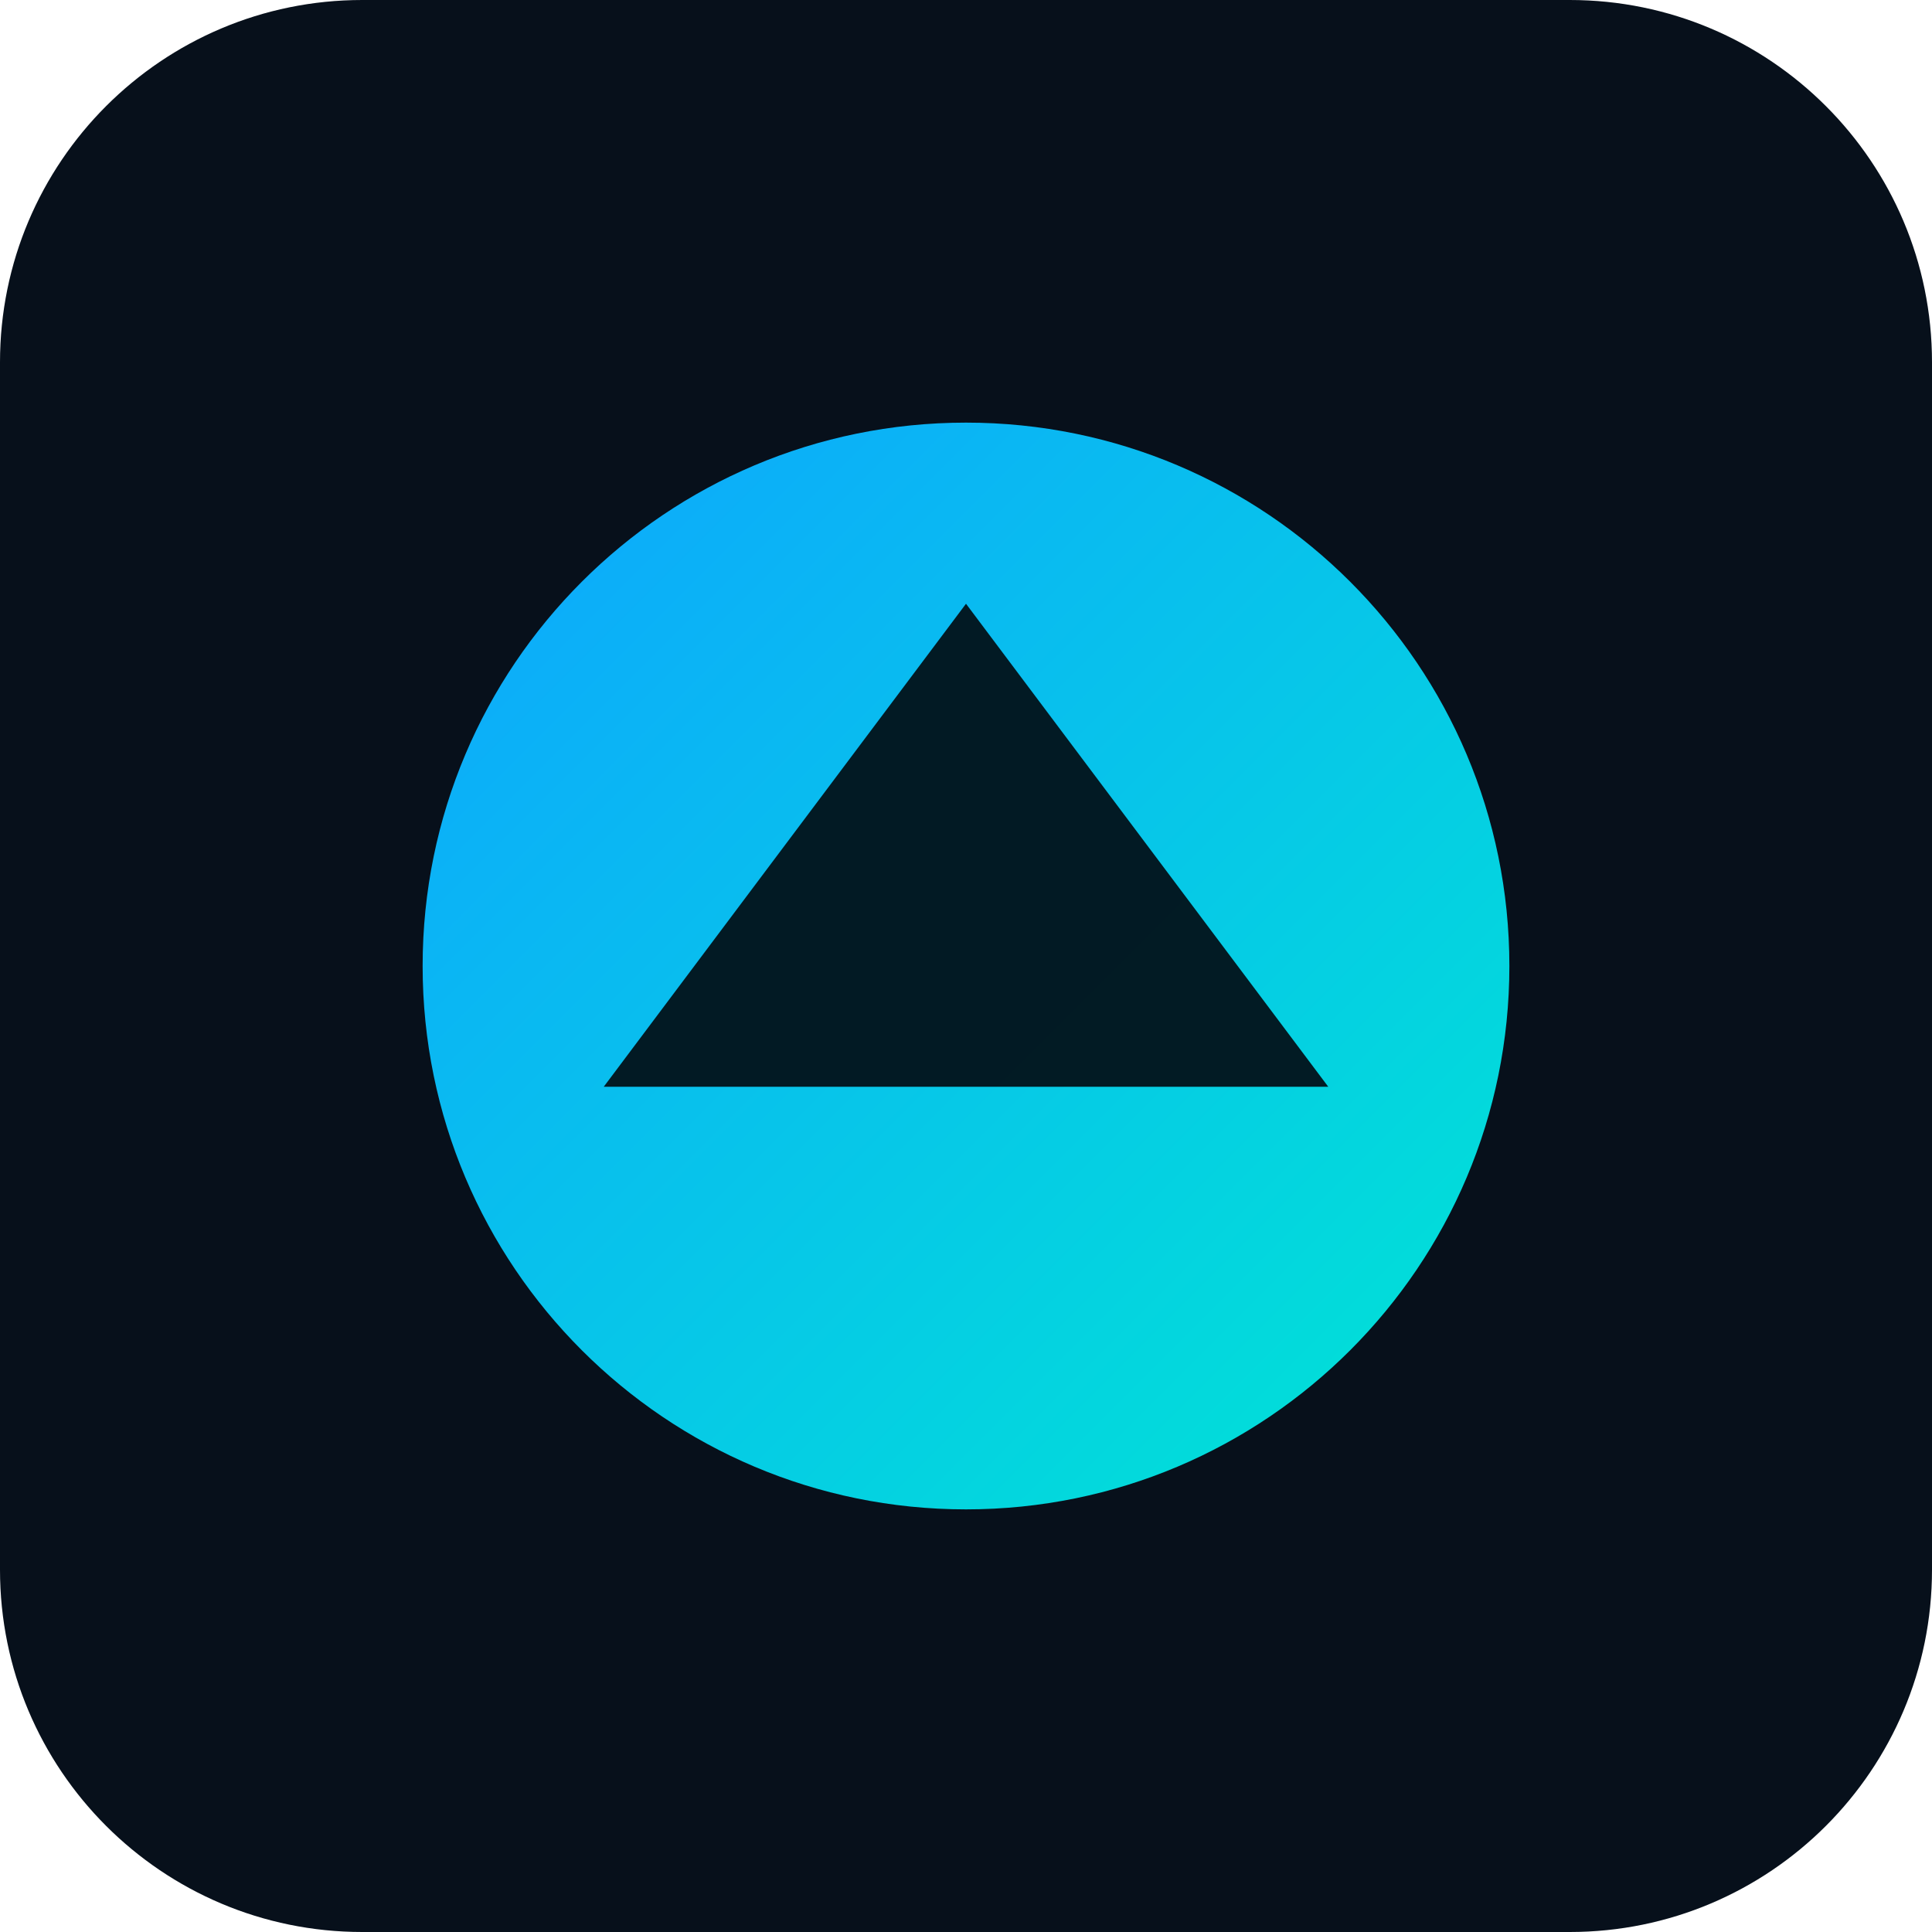
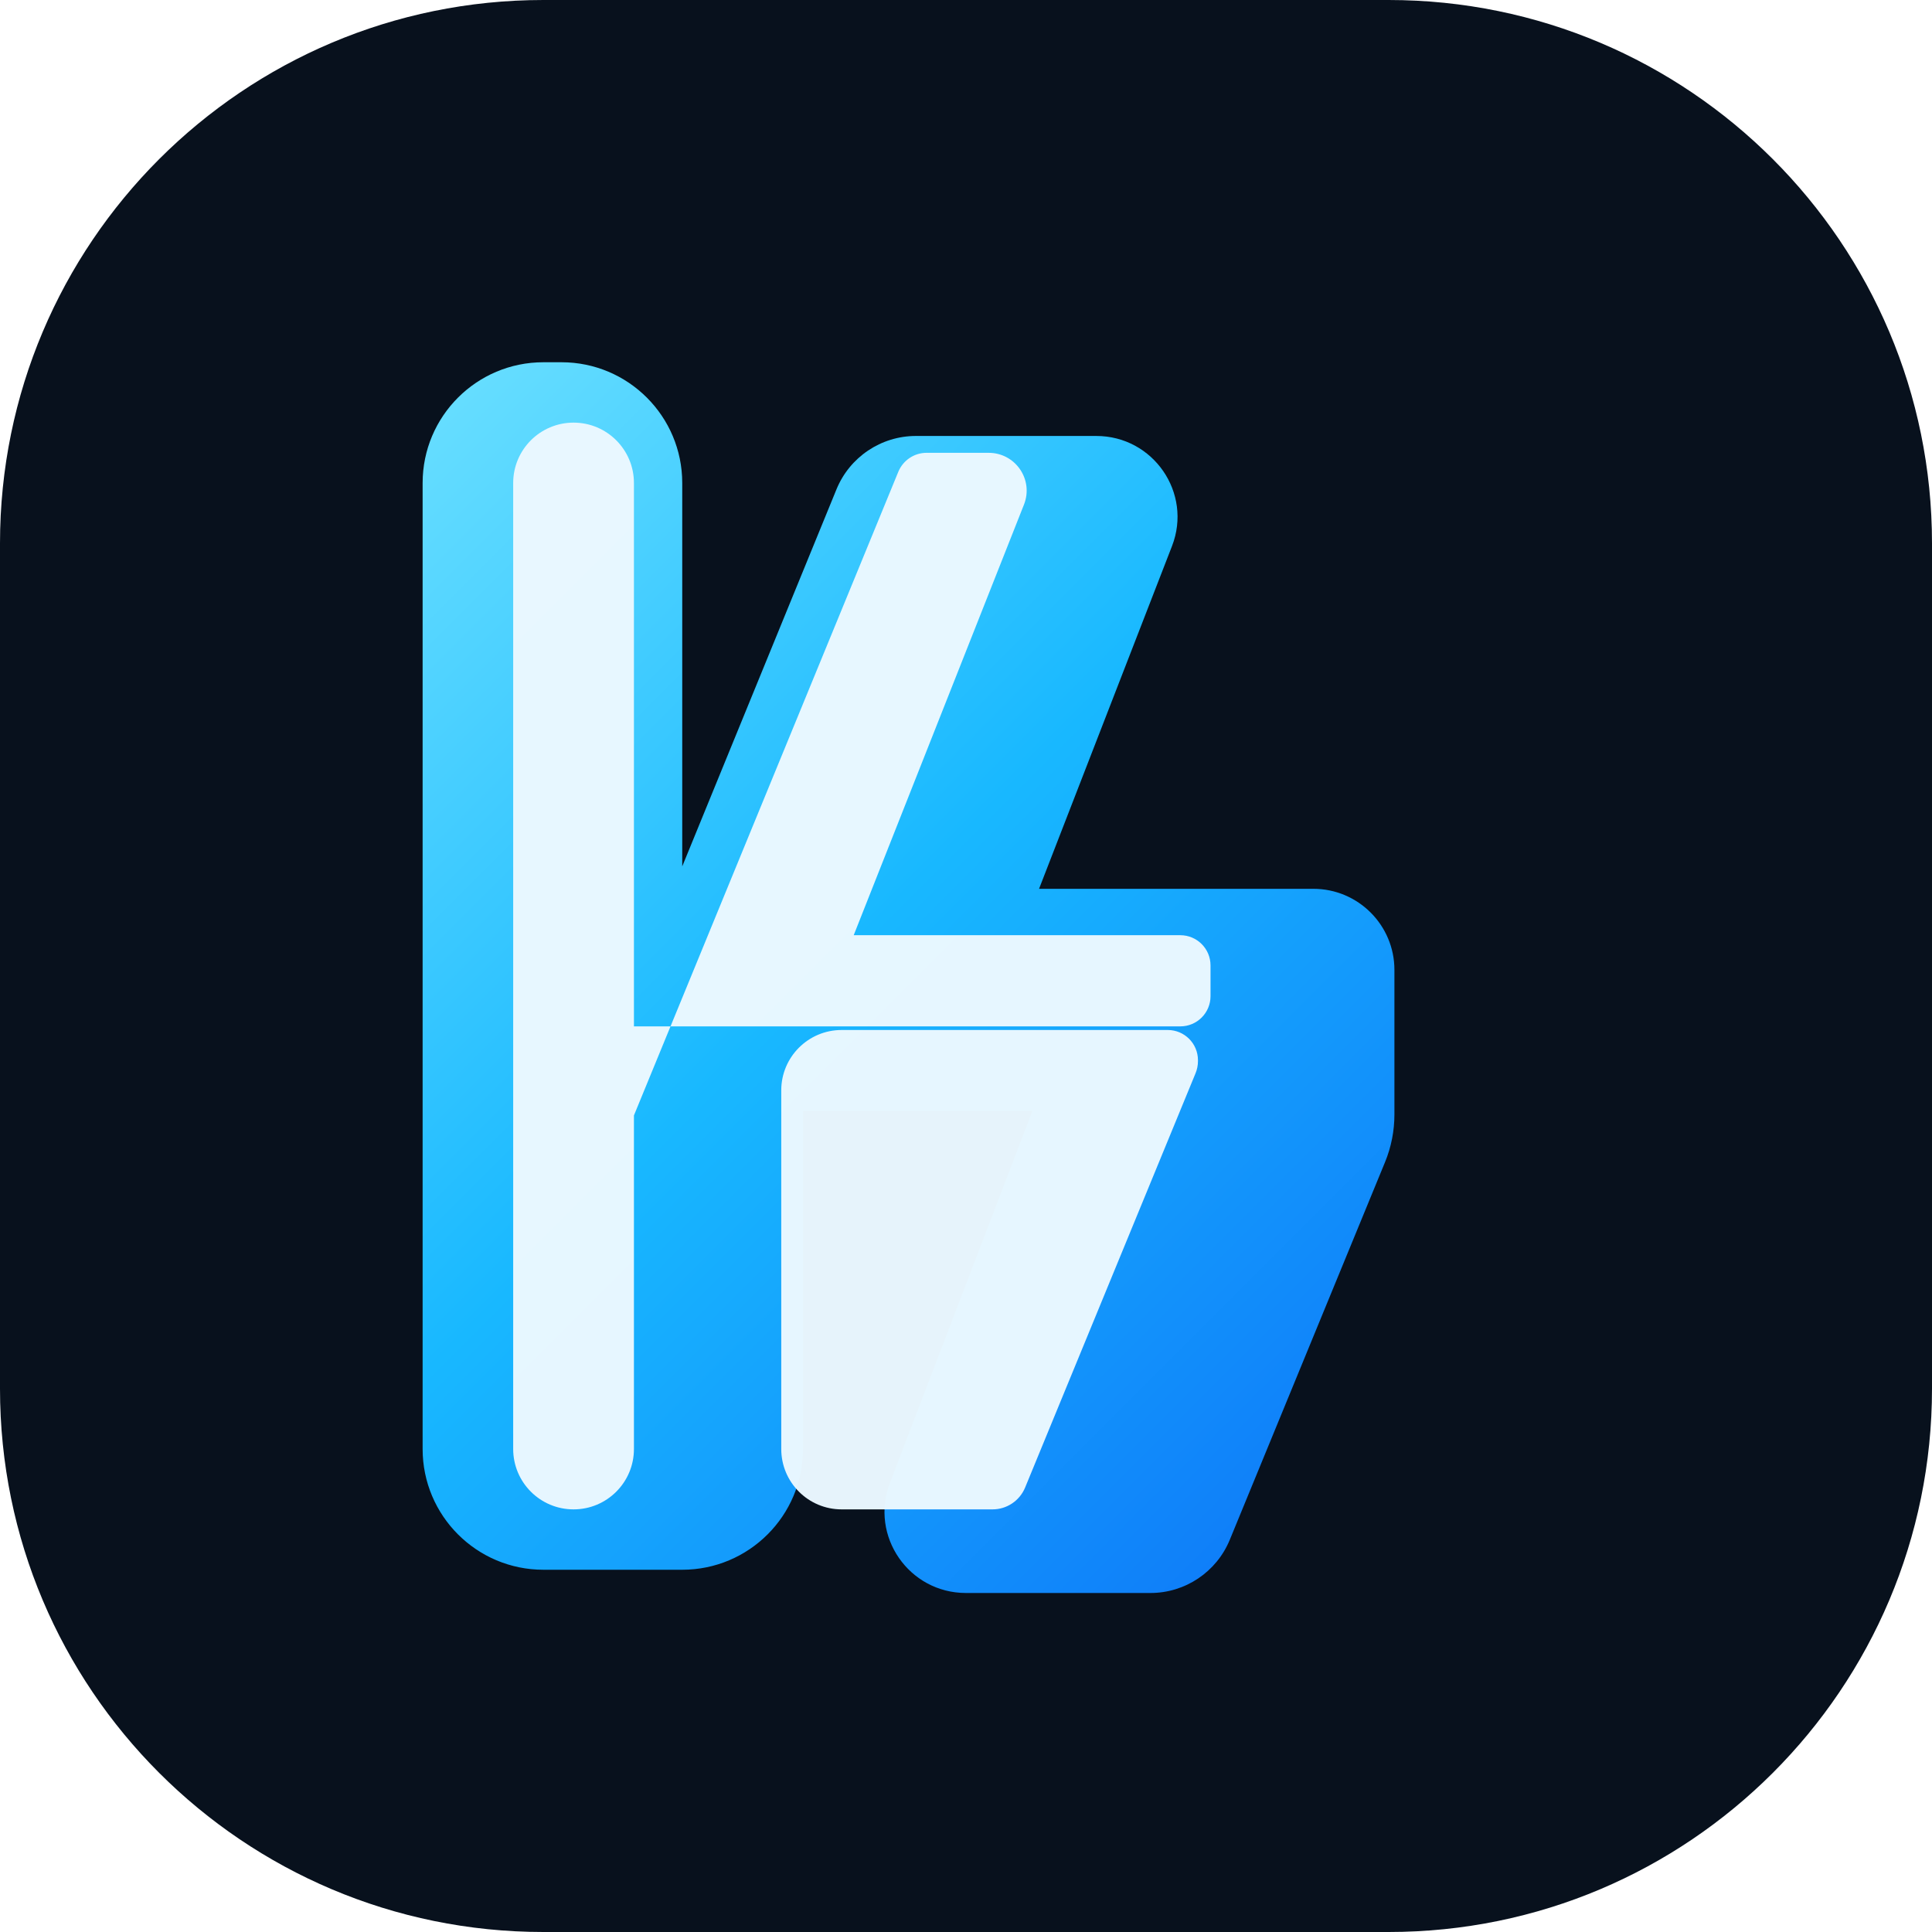
- <svg xmlns="http://www.w3.org/2000/svg" width="64" height="64" viewBox="0 0 64 64" fill="none">
-   <rect width="64" height="64" rx="12" fill="#07101b" />
-   <g transform="translate(8,8)">
-     <circle cx="24" cy="24" r="18" fill="url(#g)" />
-     <defs>
-       <linearGradient id="g" x1="0" y1="0" x2="1" y2="1">
-         <stop offset="0" stop-color="#0ea5ff" />
-         <stop offset="1" stop-color="#00e5d4" />
-       </linearGradient>
-     </defs>
-     <path d="M12 28 L24 12 L36 28 Z" fill="#02121a" opacity="0.95" />
-   </g>
+ <svg xmlns="http://www.w3.org/2000/svg" width="64" height="64" viewBox="0 0 64 64" role="img" aria-label="Honest BOOST icon">
+   <defs>
+     <linearGradient id="hb-icon-gradient" x1="10" y1="10" x2="54" y2="54" gradientUnits="userSpaceOnUse">
+       <stop offset="0" stop-color="#7AE7FF" />
+       <stop offset="0.45" stop-color="#18B8FF" />
+       <stop offset="1" stop-color="#0B63F6" />
+     </linearGradient>
+   </defs>
+   <rect width="64" height="64" rx="18" fill="#08111D" />
+   <path d="M18 12C15.791 12 14 13.791 14 16V48C14 50.209 15.791 52 18 52H22.6C24.809 52 26.6 50.209 26.6 48V36.8H34.2L29.48 49.12C28.805 50.886 30.109 52.77 31.999 52.77H38.11C39.263 52.77 40.301 52.072 40.739 51.006L45.88 38.5C46.086 37.999 46.192 37.462 46.192 36.92V32.13C46.192 30.646 44.989 29.443 43.506 29.443H34.42L38.824 18.09C39.507 16.331 38.203 14.442 36.316 14.442H30.34C29.186 14.442 28.146 15.142 27.709 16.211L22.6 28.7V16C22.6 13.791 20.809 12 18.6 12H18Z" fill="url(#hb-icon-gradient)" />
+   <path d="M21 16C21 14.895 20.105 14 19 14C17.895 14 17 14.895 17 16V48C17 49.105 17.895 50 19 50C20.105 50 21 49.105 21 48V34H39.1C39.652 34 40.1 33.552 40.1 33V31.98C40.1 31.428 39.652 30.98 39.1 30.98H28.28L33.92 16.717C34.248 15.889 33.638 15 32.748 15H30.694C30.283 15 29.913 15.25 29.757 15.63L21 36.95V16ZM32.88 50C33.353 50 33.779 49.713 33.959 49.275L39.605 35.551C39.657 35.424 39.684 35.288 39.684 35.151V35.12C39.684 34.568 39.237 34.12 38.684 34.12H27.88C26.775 34.12 25.88 35.015 25.88 36.12V48C25.88 49.105 26.775 50 27.88 50H32.88Z" fill="#EAF7FF" fill-opacity="0.98" />
</svg>
